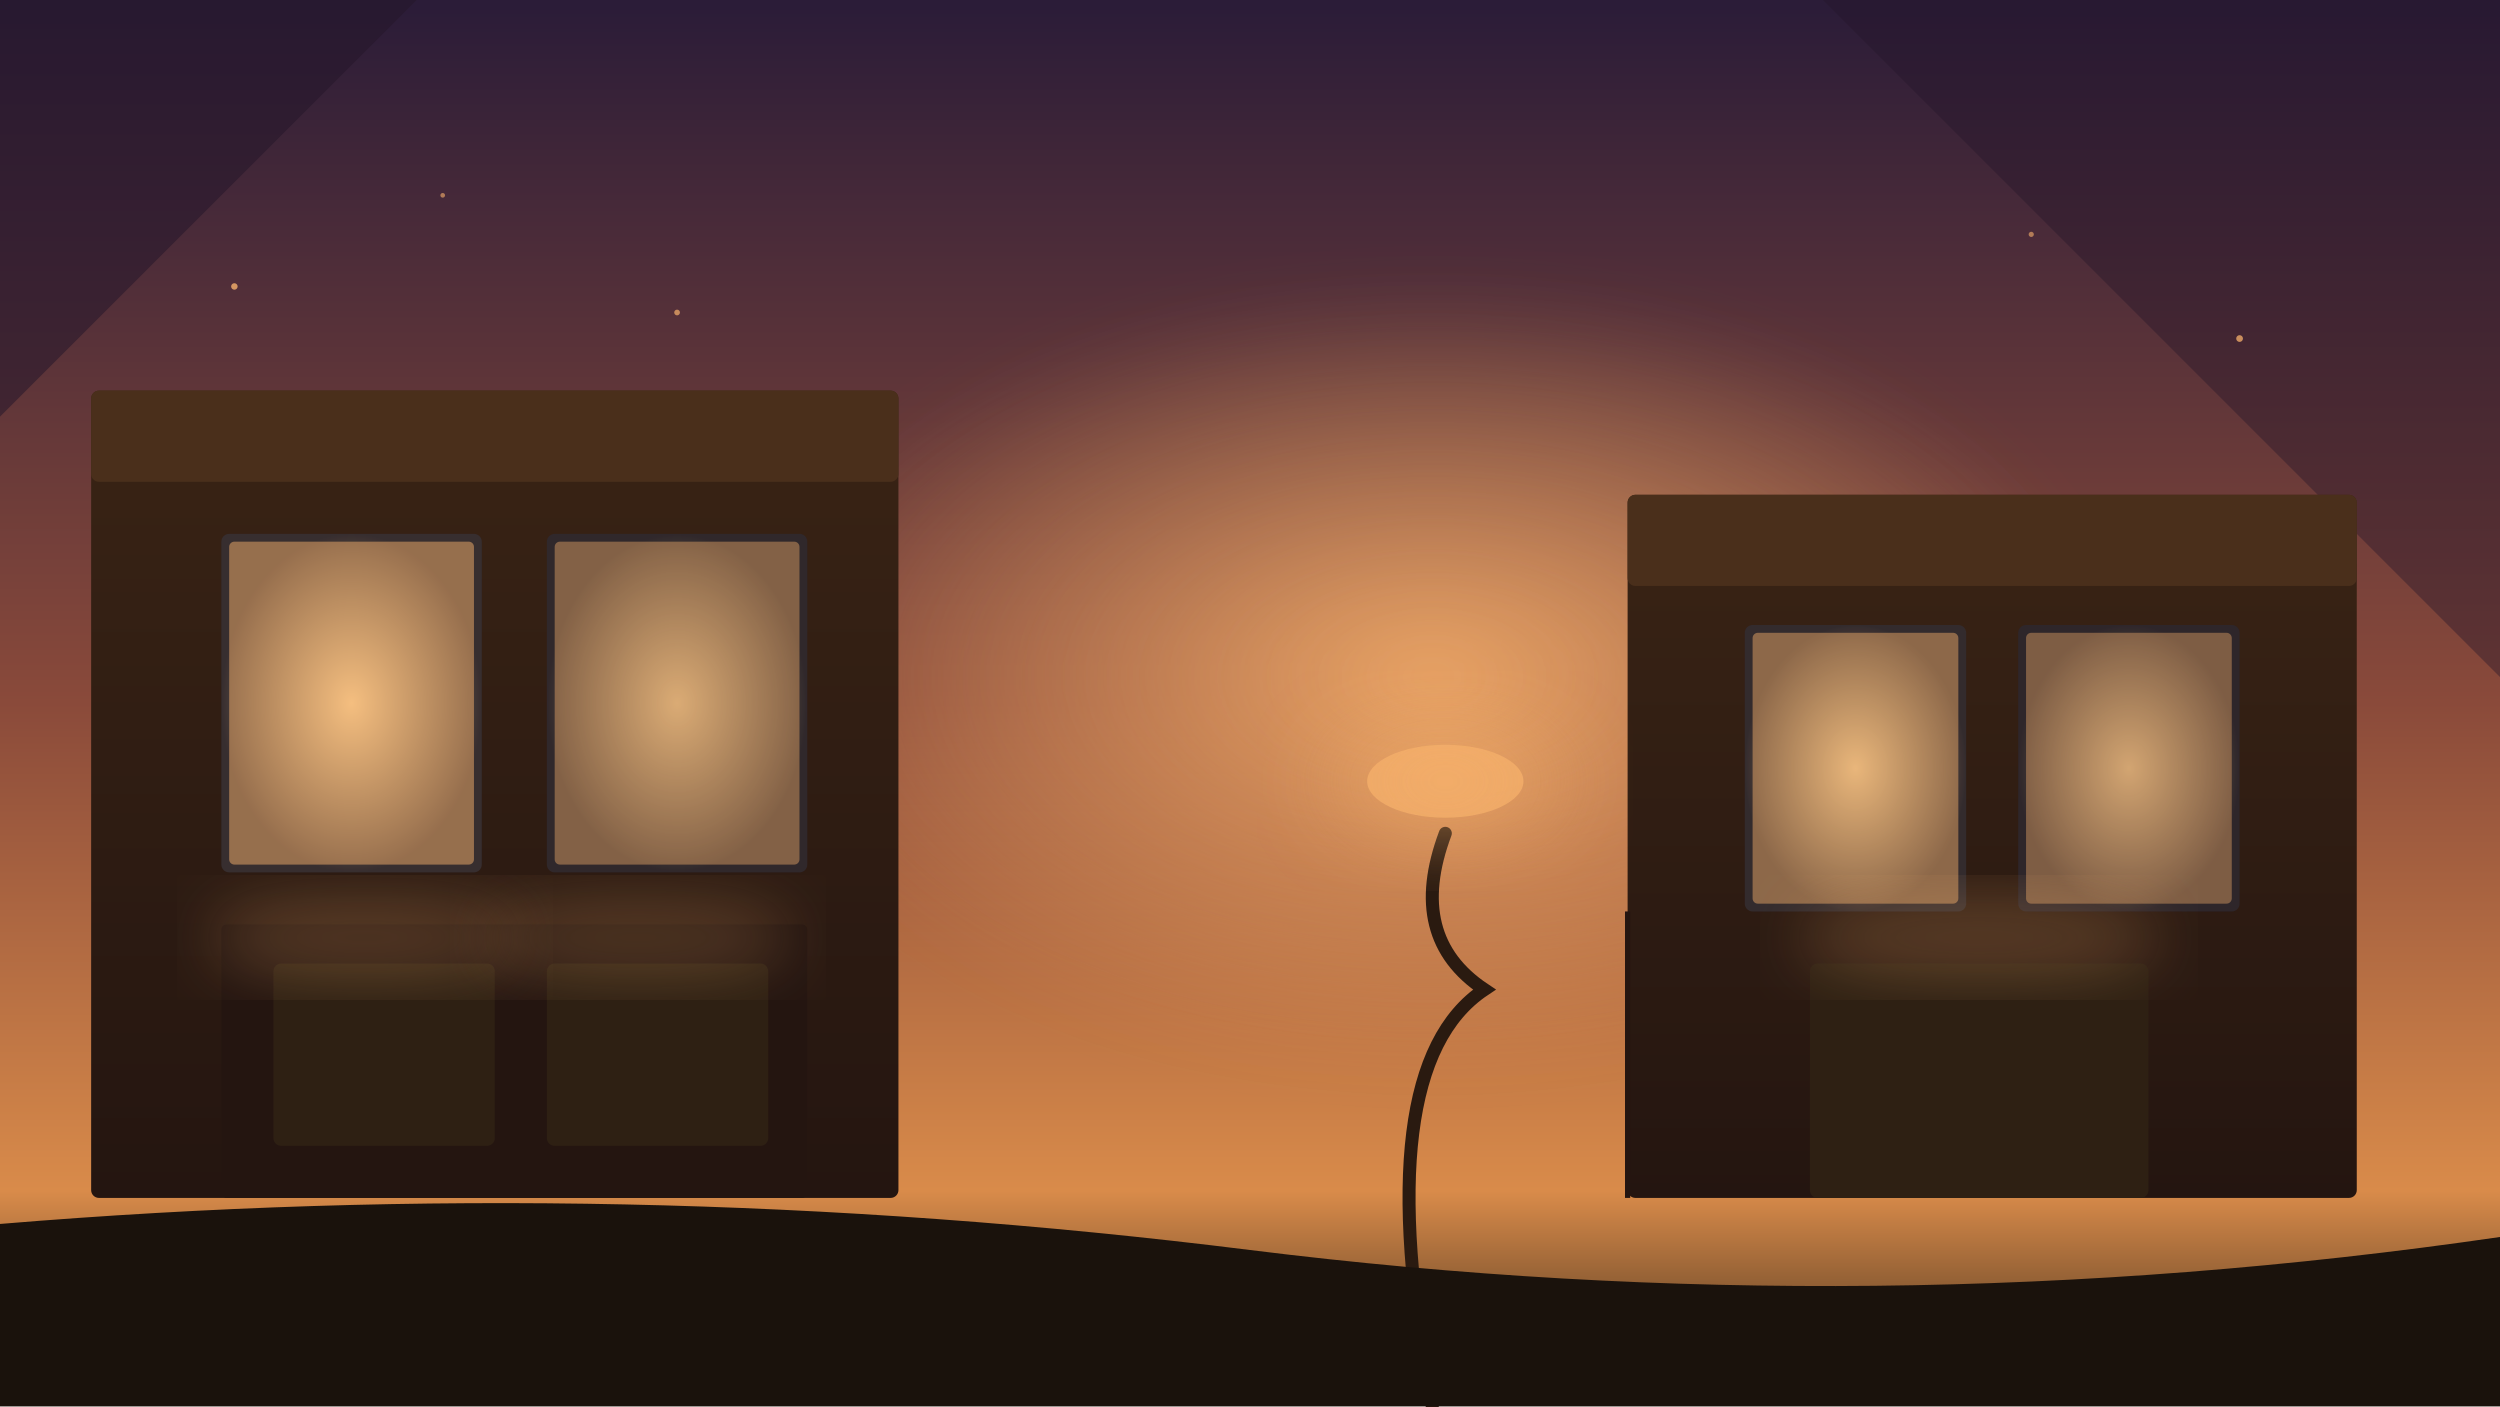
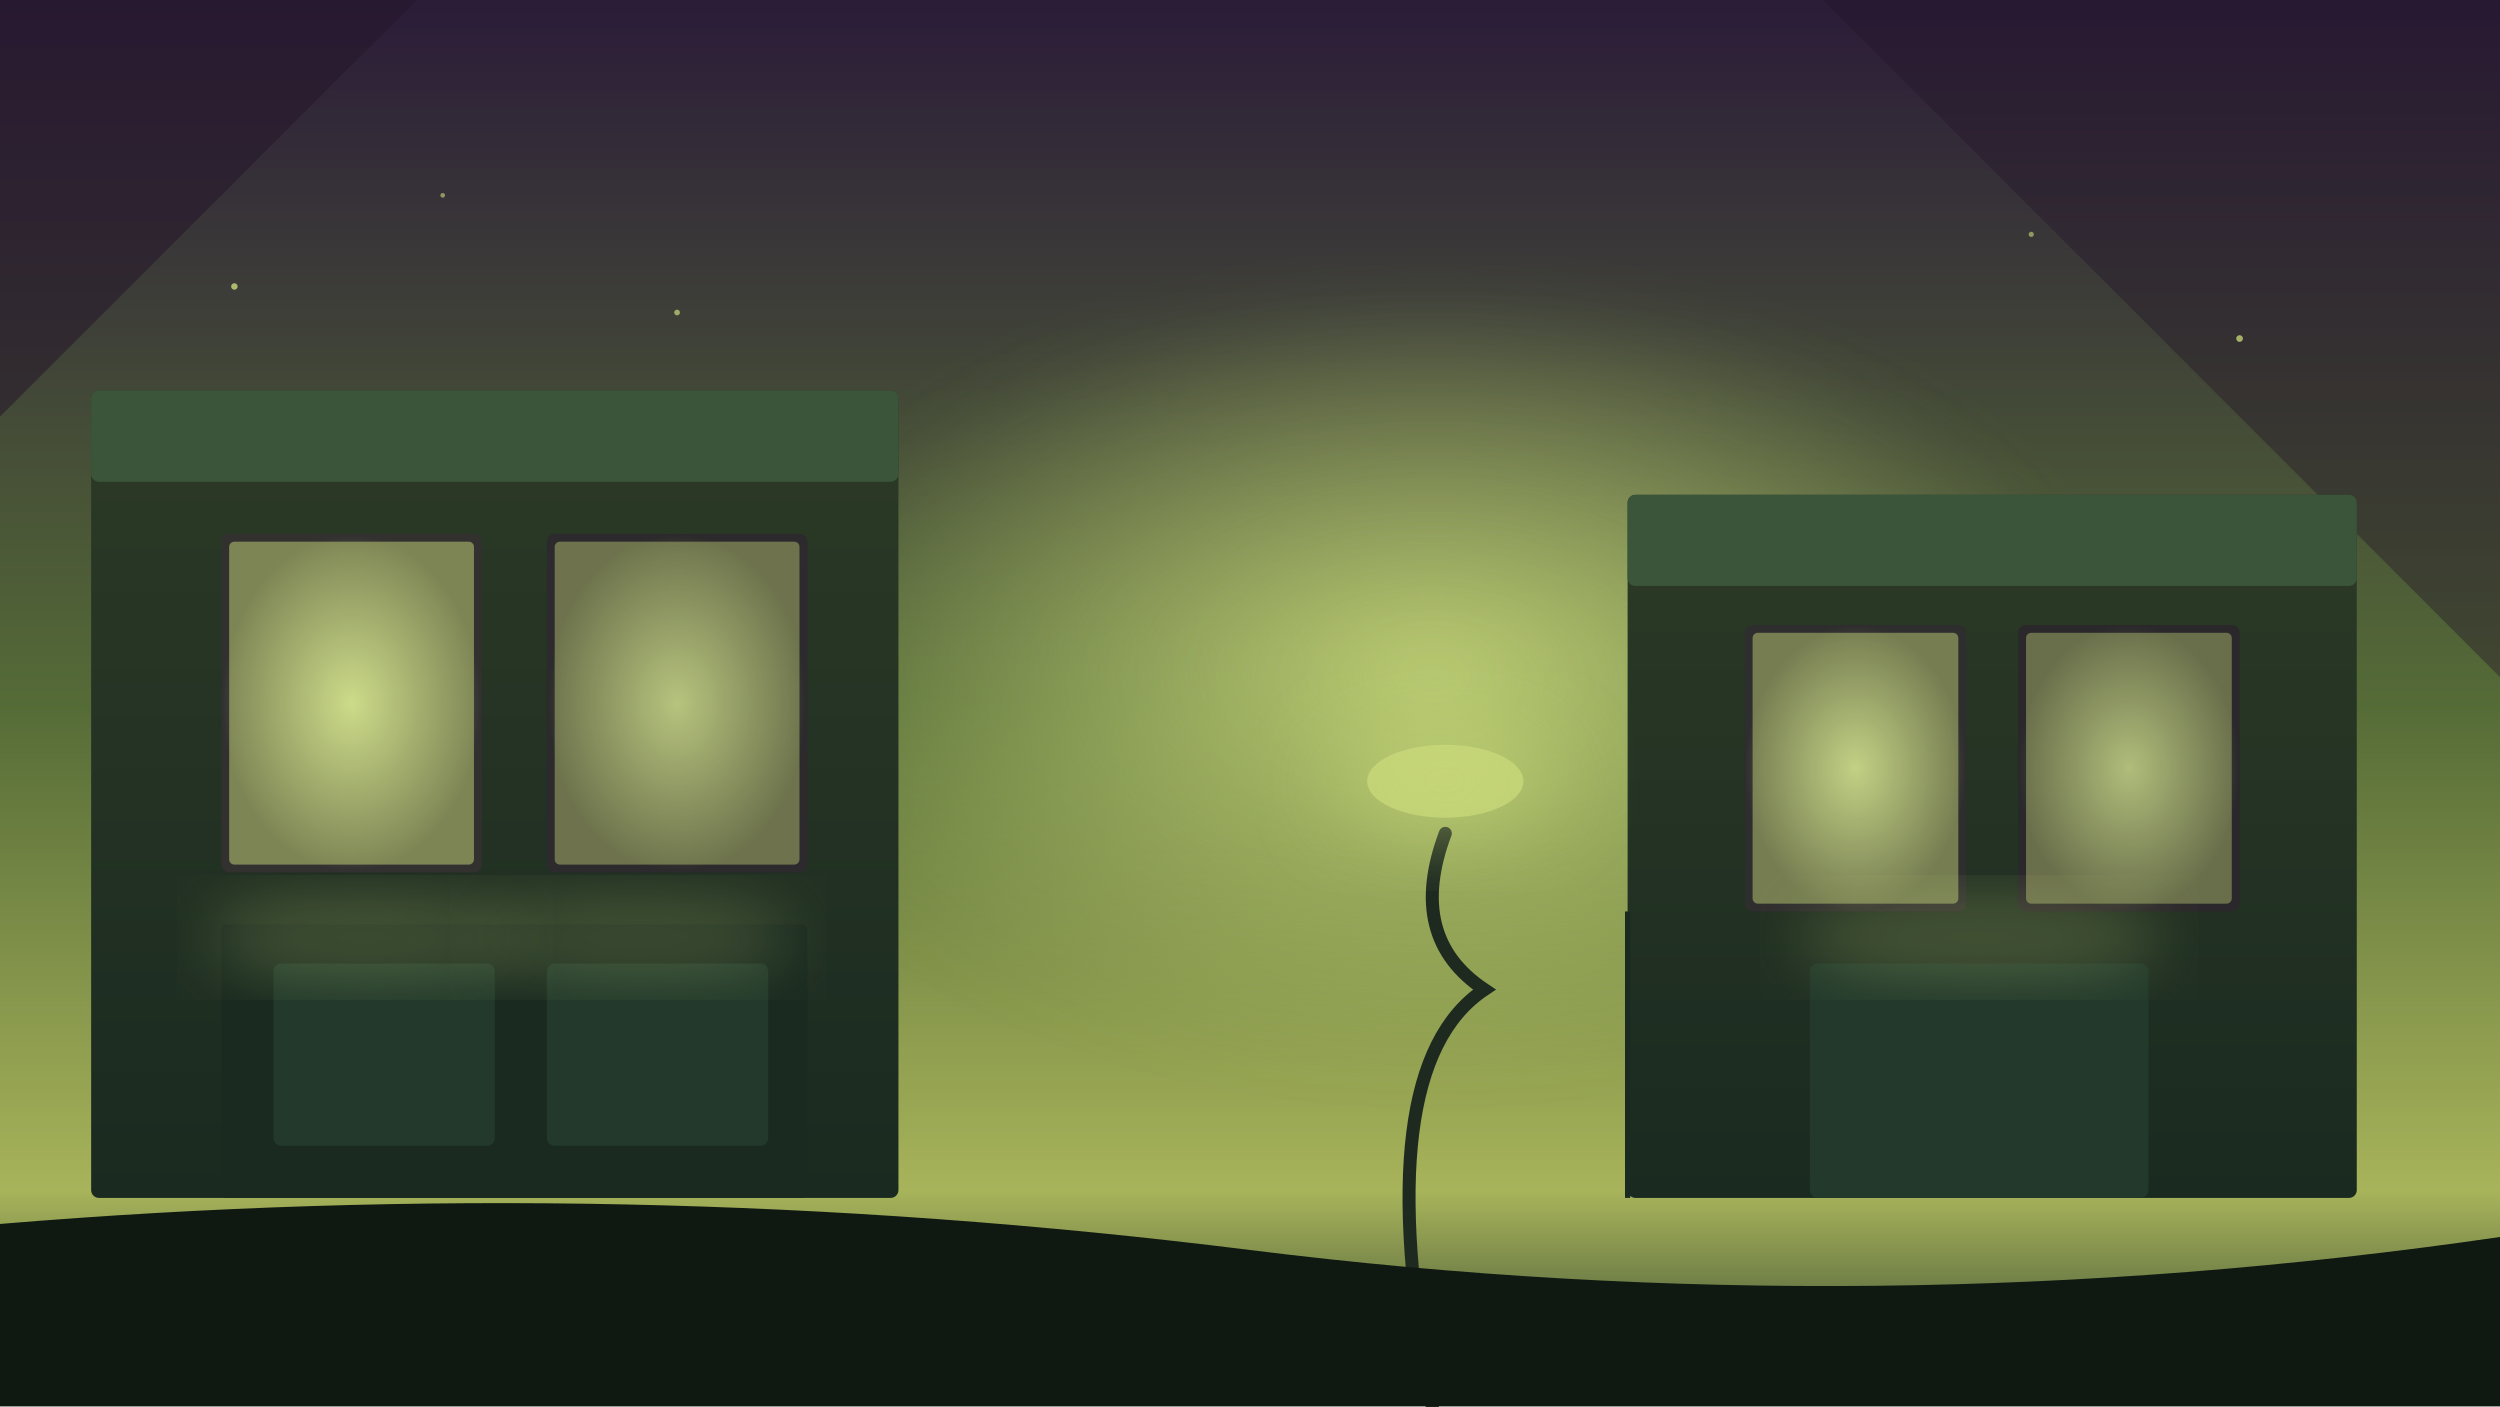
<svg xmlns="http://www.w3.org/2000/svg" width="1920" height="1080" viewBox="0 0 1920 1080">
  <defs>
    <linearGradient id="sky" x1="0" y1="0" x2="0" y2="1">
      <stop offset="0" stop-color="#2b1c38" />
-       <stop offset="0.5" stop-color="#8a4a3a" />
-       <stop offset="0.85" stop-color="#d98b4a" />
-       <stop offset="1" stop-color="#3a2a1a" />
+       <stop offset="0.5" stop-color="#556b37" />
+       <stop offset="0.85" stop-color="#a8b45a" />
+       <stop offset="1" stop-color="#2c3f30" />
    </linearGradient>
    <radialGradient id="sun" cx="0.5" cy="0.5" r="0.5">
-       <stop offset="0" stop-color="#f6b06b" stop-opacity="0.9" />
-       <stop offset="1" stop-color="#f6b06b" stop-opacity="0" />
+       <stop offset="0" stop-color="#c9d97a" stop-opacity="0.9" />
+       <stop offset="1" stop-color="#c9d97a" stop-opacity="0" />
    </radialGradient>
    <linearGradient id="wall" x1="0" y1="0" x2="0" y2="1">
-       <stop offset="0" stop-color="#3a2415" />
-       <stop offset="1" stop-color="#241510" />
+       <stop offset="0" stop-color="#2c3a26" />
+       <stop offset="1" stop-color="#1a2a20" />
    </linearGradient>
    <radialGradient id="winGlow" cx="0.5" cy="0.5" r="0.5">
-       <stop offset="0" stop-color="#ffd79a" stop-opacity="0.95" />
-       <stop offset="1" stop-color="#ffd79a" stop-opacity="0.15" />
+       <stop offset="0" stop-color="#d9e7a0" stop-opacity="0.95" />
+       <stop offset="1" stop-color="#d9e7a0" stop-opacity="0.15" />
    </radialGradient>
    <filter id="blur">
      <feGaussianBlur stdDeviation="24" />
    </filter>
  </defs>
  <rect width="1920" height="1080" fill="url(#sky)" />
  <ellipse cx="1100" cy="520" rx="520" ry="300" fill="url(#sun)" filter="url(#blur)" />
  <path d="M0 0 L320 0 L0 320 Z" fill="#241529" opacity="0.55" />
  <path d="M1920 0 L1400 0 L1920 520 Z" fill="#241529" opacity="0.4" />
  <rect x="70" y="300" width="620" height="620" rx="6" fill="url(#wall)" />
-   <rect x="70" y="300" width="620" height="70" rx="6" fill="#4a2f1b" />
+   <rect x="70" y="300" width="620" height="70" rx="6" fill="#3a553a" />
  <rect x="170" y="410" width="200" height="260" rx="6" fill="#14101c" />
  <rect x="170" y="410" width="200" height="260" rx="6" fill="url(#winGlow)" />
-   <rect x="176" y="416" width="188" height="248" rx="4" fill="#f6b06b" opacity="0.5" />
+   <rect x="176" y="416" width="188" height="248" rx="4" fill="#c9d97a" opacity="0.5" />
  <rect x="420" y="410" width="200" height="260" rx="6" fill="#14101c" />
  <rect x="420" y="410" width="200" height="260" rx="6" fill="url(#winGlow)" opacity="0.8" />
-   <rect x="426" y="416" width="188" height="248" rx="4" fill="#f6b06b" opacity="0.42" />
-   <rect x="170" y="710" width="450" height="210" rx="4" fill="#241510" />
-   <rect x="210" y="740" width="170" height="140" rx="6" fill="#2e2013" />
-   <rect x="420" y="740" width="170" height="140" rx="6" fill="#2e2013" />
-   <ellipse cx="280" cy="720" rx="120" ry="40" fill="#f6b06b" opacity="0.2" filter="url(#blur)" />
-   <ellipse cx="490" cy="720" rx="120" ry="40" fill="#f6b06b" opacity="0.18" filter="url(#blur)" />
+   <rect x="426" y="416" width="188" height="248" rx="4" fill="#c9d97a" opacity="0.42" />
+   <rect x="170" y="710" width="450" height="210" rx="4" fill="#1a2a20" />
+   <rect x="210" y="740" width="170" height="140" rx="6" fill="#22392b" />
+   <rect x="420" y="740" width="170" height="140" rx="6" fill="#22392b" />
+   <ellipse cx="280" cy="720" rx="120" ry="40" fill="#c9d97a" opacity="0.2" filter="url(#blur)" />
+   <ellipse cx="490" cy="720" rx="120" ry="40" fill="#c9d97a" opacity="0.18" filter="url(#blur)" />
  <rect x="1250" y="380" width="560" height="540" rx="6" fill="url(#wall)" />
-   <rect x="1250" y="380" width="560" height="70" rx="6" fill="#4a2f1b" />
+   <rect x="1250" y="380" width="560" height="70" rx="6" fill="#3a553a" />
  <rect x="1340" y="480" width="170" height="220" rx="6" fill="#14101c" />
  <rect x="1340" y="480" width="170" height="220" rx="6" fill="url(#winGlow)" opacity="0.9" />
-   <rect x="1346" y="486" width="158" height="208" rx="4" fill="#f6b06b" opacity="0.46" />
+   <rect x="1346" y="486" width="158" height="208" rx="4" fill="#c9d97a" opacity="0.46" />
  <rect x="1550" y="480" width="170" height="220" rx="6" fill="#14101c" />
  <rect x="1550" y="480" width="170" height="220" rx="6" fill="url(#winGlow)" opacity="0.75" />
-   <rect x="1556" y="486" width="158" height="208" rx="4" fill="#f6b06b" opacity="0.4" />
-   <path d="M1250 700 L1250 920" stroke="#241510" stroke-width="4" />
-   <rect x="1390" y="740" width="260" height="180" rx="6" fill="#2e2013" />
-   <ellipse cx="1520" cy="720" rx="140" ry="40" fill="#f6b06b" opacity="0.2" filter="url(#blur)" />
-   <path d="M1100 1080 Q 1050 820 1140 760 Q 1080 720 1110 640" stroke="#2a1a10" stroke-width="10" fill="none" stroke-linecap="round" />
-   <ellipse cx="1110" cy="600" rx="60" ry="28" fill="#f6b06b" opacity="0.75" />
+   <rect x="1556" y="486" width="158" height="208" rx="4" fill="#c9d97a" opacity="0.4" />
+   <path d="M1250 700 L1250 920" stroke="#1a2a20" stroke-width="4" />
+   <rect x="1390" y="740" width="260" height="180" rx="6" fill="#22392b" />
+   <ellipse cx="1520" cy="720" rx="140" ry="40" fill="#c9d97a" opacity="0.2" filter="url(#blur)" />
+   <path d="M1100 1080 Q 1050 820 1140 760 Q 1080 720 1110 640" stroke="#1e2a20" stroke-width="10" fill="none" stroke-linecap="round" />
+   <ellipse cx="1110" cy="600" rx="60" ry="28" fill="#c9d97a" opacity="0.75" />
  <ellipse cx="1110" cy="600" rx="120" ry="70" fill="url(#sun)" filter="url(#blur)" opacity="0.7" />
-   <path d="M0 940 Q 480 900 960 960 T 1920 950 L 1920 1080 L 0 1080 Z" fill="#1a120c" />
-   <circle cx="180" cy="220" r="2.5" fill="#f6b06b" opacity="0.8" />
-   <circle cx="340" cy="150" r="1.8" fill="#f6b06b" opacity="0.6" />
-   <circle cx="520" cy="240" r="2.2" fill="#f6b06b" opacity="0.7" />
-   <circle cx="1560" cy="180" r="2" fill="#f6b06b" opacity="0.6" />
-   <circle cx="1720" cy="260" r="2.6" fill="#f6b06b" opacity="0.75" />
+   <path d="M0 940 Q 480 900 960 960 T 1920 950 L 1920 1080 L 0 1080 Z" fill="#0f1912" />
+   <circle cx="180" cy="220" r="2.5" fill="#c9d97a" opacity="0.8" />
+   <circle cx="340" cy="150" r="1.8" fill="#c9d97a" opacity="0.6" />
+   <circle cx="520" cy="240" r="2.2" fill="#c9d97a" opacity="0.7" />
+   <circle cx="1560" cy="180" r="2" fill="#c9d97a" opacity="0.6" />
+   <circle cx="1720" cy="260" r="2.6" fill="#c9d97a" opacity="0.75" />
</svg>
